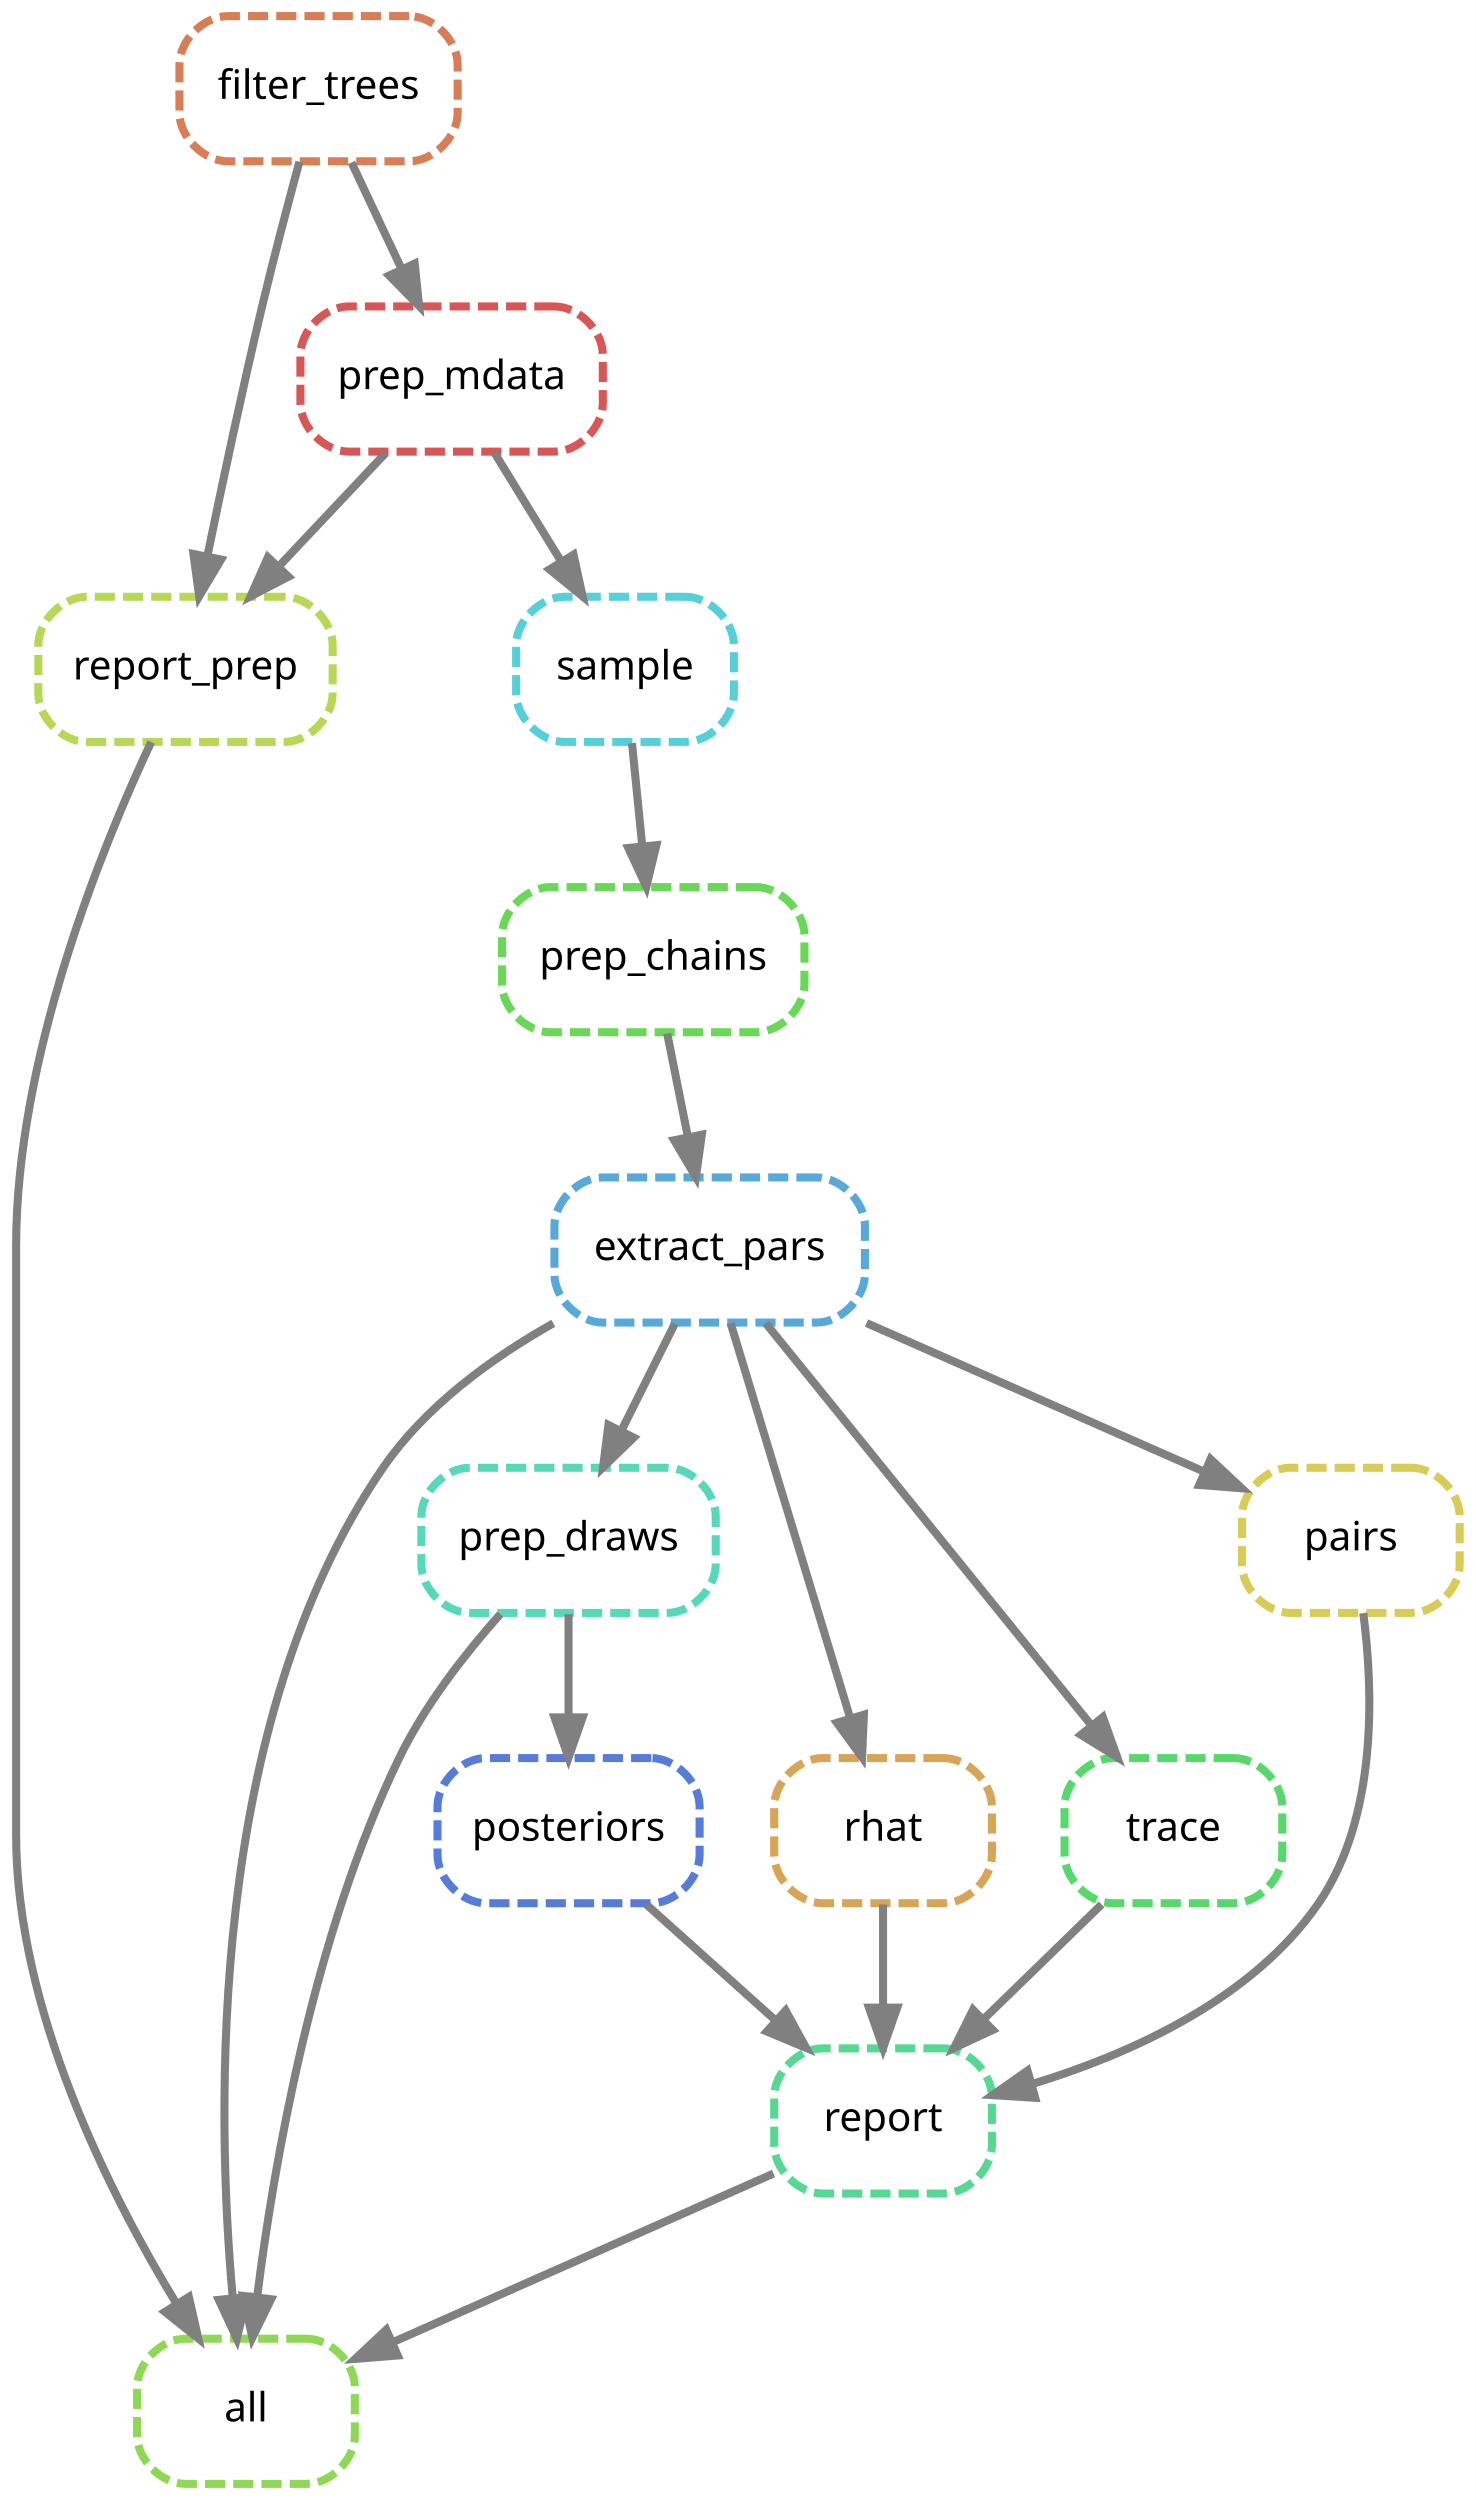
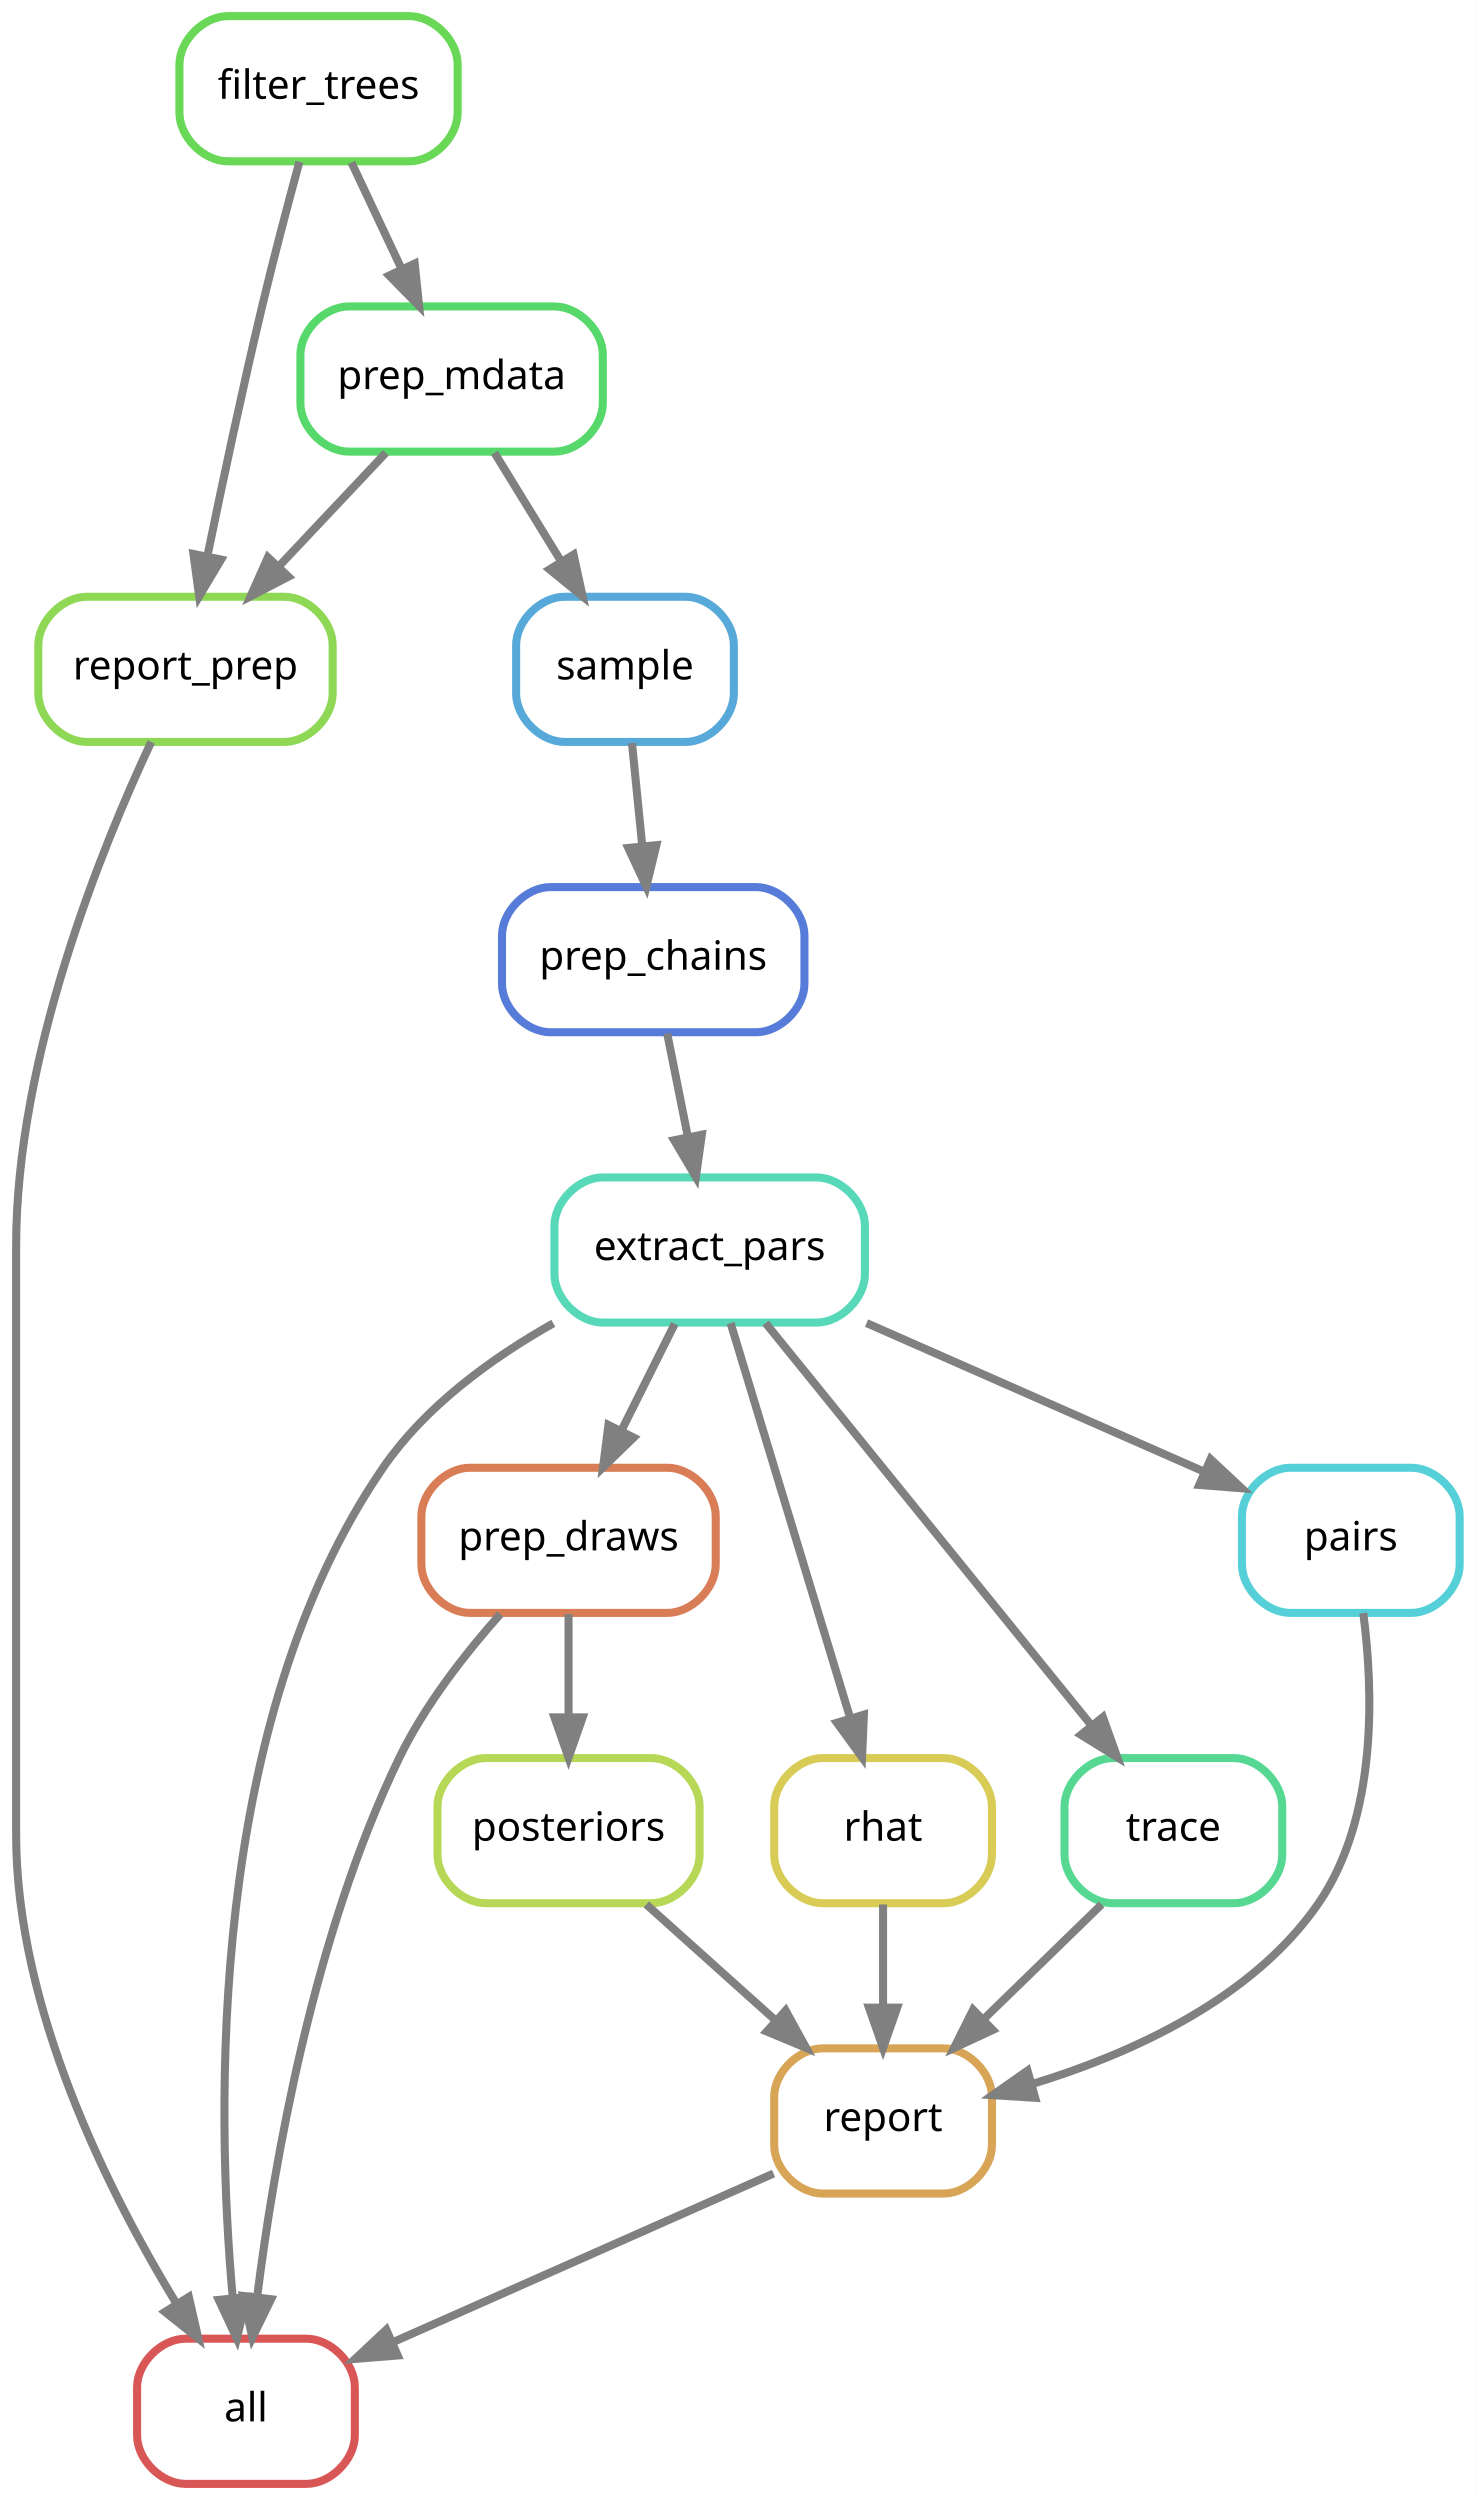
<svg xmlns="http://www.w3.org/2000/svg" width="366pt" height="620pt" viewBox="0.00 0.00 366.00 620.00">
  <g id="graph0" class="graph" transform="scale(1 1) rotate(0) translate(4 616)">
    <polygon fill="white" stroke="transparent" points="-4,4 -4,-616 362,-616 362,4 -4,4" />
    <g id="node1" class="node">
-       <path fill="none" stroke="#8fd856" stroke-width="2" stroke-dasharray="5,2" d="M72,-36C72,-36 42,-36 42,-36 36,-36 30,-30 30,-24 30,-24 30,-12 30,-12 30,-6 36,0 42,0 42,0 72,0 72,0 78,0 84,-6 84,-12 84,-12 84,-24 84,-24 84,-30 78,-36 72,-36" />
+       <path fill="none" stroke="#d85656" stroke-width="2" d="M72,-36C72,-36 42,-36 42,-36 36,-36 30,-30 30,-24 30,-24 30,-12 30,-12 30,-6 36,0 42,0 42,0 72,0 72,0 78,0 84,-6 84,-12 84,-12 84,-24 84,-24 84,-30 78,-36 72,-36" />
      <text text-anchor="middle" x="57" y="-15.5" font-family="sans" font-size="10.00">all</text>
    </g>
    <g id="node2" class="node">
-       <path fill="none" stroke="#b6d856" stroke-width="2" stroke-dasharray="5,2" d="M66.5,-468C66.5,-468 17.5,-468 17.5,-468 11.5,-468 5.5,-462 5.5,-456 5.5,-456 5.5,-444 5.5,-444 5.5,-438 11.5,-432 17.5,-432 17.5,-432 66.5,-432 66.5,-432 72.5,-432 78.5,-438 78.5,-444 78.5,-444 78.5,-456 78.5,-456 78.5,-462 72.5,-468 66.5,-468" />
+       <path fill="none" stroke="#8fd856" stroke-width="2" d="M66.5,-468C66.5,-468 17.5,-468 17.5,-468 11.5,-468 5.5,-462 5.5,-456 5.5,-456 5.5,-444 5.5,-444 5.5,-438 11.5,-432 17.5,-432 17.5,-432 66.5,-432 66.5,-432 72.5,-432 78.5,-438 78.5,-444 78.5,-444 78.5,-456 78.5,-456 78.5,-462 72.5,-468 66.5,-468" />
      <text text-anchor="middle" x="42" y="-447.5" font-family="sans" font-size="10.00">report_prep</text>
    </g>
    <g id="edge1" class="edge">
      <path fill="none" stroke="grey" stroke-width="2" d="M33.5,-431.99C21.23,-405.82 0,-353.79 0,-307 0,-307 0,-307 0,-161 0,-117.8 23,-72.19 39.78,-44.66" />
      <polygon fill="grey" stroke="grey" stroke-width="2" points="42.83,-46.37 45.19,-36.04 36.91,-42.65 42.83,-46.37" />
    </g>
    <g id="node3" class="node">
-       <path fill="none" stroke="#d87d56" stroke-width="2" stroke-dasharray="5,2" d="M97.5,-612C97.5,-612 52.5,-612 52.5,-612 46.5,-612 40.5,-606 40.5,-600 40.5,-600 40.5,-588 40.5,-588 40.5,-582 46.5,-576 52.5,-576 52.5,-576 97.5,-576 97.5,-576 103.5,-576 109.5,-582 109.5,-588 109.5,-588 109.5,-600 109.5,-600 109.5,-606 103.5,-612 97.5,-612" />
+       <path fill="none" stroke="#68d856" stroke-width="2" d="M97.5,-612C97.5,-612 52.5,-612 52.5,-612 46.5,-612 40.5,-606 40.5,-600 40.5,-600 40.5,-588 40.5,-588 40.5,-582 46.5,-576 52.5,-576 52.5,-576 97.5,-576 97.5,-576 103.5,-576 109.5,-582 109.5,-588 109.5,-588 109.5,-600 109.5,-600 109.5,-606 103.5,-612 97.5,-612" />
      <text text-anchor="middle" x="75" y="-591.5" font-family="sans" font-size="10.00">filter_trees</text>
    </g>
    <g id="edge5" class="edge">
      <path fill="none" stroke="grey" stroke-width="2" d="M70.25,-575.87C67.44,-565.51 63.87,-552.03 61,-540 56.08,-519.38 51.1,-495.93 47.47,-478.28" />
      <polygon fill="grey" stroke="grey" stroke-width="2" points="50.83,-477.22 45.4,-468.12 43.97,-478.61 50.83,-477.22" />
    </g>
    <g id="node4" class="node">
-       <path fill="none" stroke="#d85656" stroke-width="2" stroke-dasharray="5,2" d="M133.5,-540C133.5,-540 82.5,-540 82.5,-540 76.5,-540 70.5,-534 70.5,-528 70.5,-528 70.5,-516 70.5,-516 70.5,-510 76.5,-504 82.5,-504 82.5,-504 133.5,-504 133.5,-504 139.5,-504 145.5,-510 145.5,-516 145.5,-516 145.5,-528 145.5,-528 145.5,-534 139.5,-540 133.5,-540" />
+       <path fill="none" stroke="#56d86b" stroke-width="2" d="M133.5,-540C133.5,-540 82.5,-540 82.5,-540 76.5,-540 70.5,-534 70.5,-528 70.5,-528 70.5,-516 70.5,-516 70.5,-510 76.5,-504 82.5,-504 82.5,-504 133.5,-504 133.5,-504 139.5,-504 145.5,-510 145.5,-516 145.5,-516 145.5,-528 145.5,-528 145.5,-534 139.5,-540 133.5,-540" />
      <text text-anchor="middle" x="108" y="-519.5" font-family="sans" font-size="10.00">prep_mdata</text>
    </g>
    <g id="edge7" class="edge">
      <path fill="none" stroke="grey" stroke-width="2" d="M83.16,-575.7C86.91,-567.73 91.45,-558.1 95.62,-549.26" />
      <polygon fill="grey" stroke="grey" stroke-width="2" points="98.84,-550.64 99.94,-540.1 92.51,-547.66 98.84,-550.64" />
    </g>
    <g id="edge6" class="edge">
      <path fill="none" stroke="grey" stroke-width="2" d="M91.69,-503.7C83.69,-495.22 73.93,-484.86 65.18,-475.58" />
      <polygon fill="grey" stroke="grey" stroke-width="2" points="67.53,-472.98 58.13,-468.1 62.44,-477.78 67.53,-472.98" />
    </g>
    <g id="node7" class="node">
-       <path fill="none" stroke="#56d0d8" stroke-width="2" stroke-dasharray="5,2" d="M166,-468C166,-468 136,-468 136,-468 130,-468 124,-462 124,-456 124,-456 124,-444 124,-444 124,-438 130,-432 136,-432 136,-432 166,-432 166,-432 172,-432 178,-438 178,-444 178,-444 178,-456 178,-456 178,-462 172,-468 166,-468" />
+       <path fill="none" stroke="#56a9d8" stroke-width="2" d="M166,-468C166,-468 136,-468 136,-468 130,-468 124,-462 124,-456 124,-456 124,-444 124,-444 124,-438 130,-432 136,-432 136,-432 166,-432 166,-432 172,-432 178,-438 178,-444 178,-444 178,-456 178,-456 178,-462 172,-468 166,-468" />
      <text text-anchor="middle" x="151" y="-447.5" font-family="sans" font-size="10.00">sample</text>
    </g>
    <g id="edge10" class="edge">
      <path fill="none" stroke="grey" stroke-width="2" d="M118.63,-503.7C123.63,-495.56 129.69,-485.69 135.21,-476.7" />
      <polygon fill="grey" stroke="grey" stroke-width="2" points="138.24,-478.46 140.49,-468.1 132.28,-474.79 138.24,-478.46" />
    </g>
    <g id="node5" class="node">
-       <path fill="none" stroke="#56a9d8" stroke-width="2" stroke-dasharray="5,2" d="M198.5,-324C198.5,-324 145.5,-324 145.5,-324 139.5,-324 133.5,-318 133.5,-312 133.5,-312 133.5,-300 133.5,-300 133.5,-294 139.5,-288 145.5,-288 145.5,-288 198.5,-288 198.5,-288 204.5,-288 210.5,-294 210.5,-300 210.5,-300 210.5,-312 210.5,-312 210.5,-318 204.5,-324 198.5,-324" />
+       <path fill="none" stroke="#56d8b9" stroke-width="2" d="M198.5,-324C198.5,-324 145.5,-324 145.5,-324 139.5,-324 133.5,-318 133.5,-312 133.5,-312 133.5,-300 133.5,-300 133.5,-294 139.5,-288 145.5,-288 145.5,-288 198.5,-288 198.5,-288 204.5,-288 210.5,-294 210.5,-300 210.5,-300 210.5,-312 210.5,-312 210.5,-318 204.5,-324 198.5,-324" />
      <text text-anchor="middle" x="172" y="-303.5" font-family="sans" font-size="10.00">extract_pars</text>
    </g>
    <g id="edge2" class="edge">
      <path fill="none" stroke="grey" stroke-width="2" d="M133.22,-287.82C117.89,-279.17 101.46,-267.24 91,-252 47.51,-188.67 49.55,-92.75 53.71,-46.22" />
      <polygon fill="grey" stroke="grey" stroke-width="2" points="57.22,-46.33 54.73,-36.03 50.25,-45.63 57.22,-46.33" />
    </g>
    <g id="node8" class="node">
-       <path fill="none" stroke="#56d8b9" stroke-width="2" stroke-dasharray="5,2" d="M161.5,-252C161.5,-252 112.5,-252 112.5,-252 106.5,-252 100.5,-246 100.5,-240 100.5,-240 100.5,-228 100.5,-228 100.5,-222 106.5,-216 112.5,-216 112.5,-216 161.5,-216 161.5,-216 167.5,-216 173.5,-222 173.5,-228 173.5,-228 173.5,-240 173.5,-240 173.5,-246 167.5,-252 161.5,-252" />
+       <path fill="none" stroke="#d87d56" stroke-width="2" d="M161.5,-252C161.5,-252 112.5,-252 112.5,-252 106.5,-252 100.5,-246 100.5,-240 100.5,-240 100.5,-228 100.5,-228 100.5,-222 106.5,-216 112.5,-216 112.5,-216 161.5,-216 161.5,-216 167.5,-216 173.5,-222 173.5,-228 173.5,-228 173.5,-240 173.5,-240 173.5,-246 167.5,-252 161.5,-252" />
      <text text-anchor="middle" x="137" y="-231.5" font-family="sans" font-size="10.00">prep_draws</text>
    </g>
    <g id="edge11" class="edge">
      <path fill="none" stroke="grey" stroke-width="2" d="M163.35,-287.7C159.36,-279.73 154.55,-270.1 150.13,-261.26" />
      <polygon fill="grey" stroke="grey" stroke-width="2" points="153.15,-259.48 145.55,-252.1 146.89,-262.61 153.15,-259.48" />
    </g>
    <g id="node10" class="node">
-       <path fill="none" stroke="#d8a456" stroke-width="2" stroke-dasharray="5,2" d="M230,-180C230,-180 200,-180 200,-180 194,-180 188,-174 188,-168 188,-168 188,-156 188,-156 188,-150 194,-144 200,-144 200,-144 230,-144 230,-144 236,-144 242,-150 242,-156 242,-156 242,-168 242,-168 242,-174 236,-180 230,-180" />
+       <path fill="none" stroke="#d8cb56" stroke-width="2" d="M230,-180C230,-180 200,-180 200,-180 194,-180 188,-174 188,-168 188,-168 188,-156 188,-156 188,-150 194,-144 200,-144 200,-144 230,-144 230,-144 236,-144 242,-150 242,-156 242,-156 242,-168 242,-168 242,-174 236,-180 230,-180" />
      <text text-anchor="middle" x="215" y="-159.5" font-family="sans" font-size="10.00">rhat</text>
    </g>
    <g id="edge16" class="edge">
      <path fill="none" stroke="grey" stroke-width="2" d="M177.19,-287.87C184.55,-263.56 198.1,-218.82 206.82,-190.01" />
      <polygon fill="grey" stroke="grey" stroke-width="2" points="210.25,-190.77 209.79,-180.19 203.55,-188.75 210.25,-190.77" />
    </g>
    <g id="node11" class="node">
-       <path fill="none" stroke="#56d86b" stroke-width="2" stroke-dasharray="5,2" d="M302,-180C302,-180 272,-180 272,-180 266,-180 260,-174 260,-168 260,-168 260,-156 260,-156 260,-150 266,-144 272,-144 272,-144 302,-144 302,-144 308,-144 314,-150 314,-156 314,-156 314,-168 314,-168 314,-174 308,-180 302,-180" />
+       <path fill="none" stroke="#56d892" stroke-width="2" d="M302,-180C302,-180 272,-180 272,-180 266,-180 260,-174 260,-168 260,-168 260,-156 260,-156 260,-150 266,-144 272,-144 272,-144 302,-144 302,-144 308,-144 314,-150 314,-156 314,-156 314,-168 314,-168 314,-174 308,-180 302,-180" />
      <text text-anchor="middle" x="287" y="-159.5" font-family="sans" font-size="10.00">trace</text>
    </g>
    <g id="edge17" class="edge">
      <path fill="none" stroke="grey" stroke-width="2" d="M185.87,-287.87C205.99,-263.03 243.39,-216.85 266.64,-188.14" />
      <polygon fill="grey" stroke="grey" stroke-width="2" points="269.51,-190.16 273.08,-180.19 264.07,-185.76 269.51,-190.16" />
    </g>
    <g id="node12" class="node">
-       <path fill="none" stroke="#d8cb56" stroke-width="2" stroke-dasharray="5,2" d="M346,-252C346,-252 316,-252 316,-252 310,-252 304,-246 304,-240 304,-240 304,-228 304,-228 304,-222 310,-216 316,-216 316,-216 346,-216 346,-216 352,-216 358,-222 358,-228 358,-228 358,-240 358,-240 358,-246 352,-252 346,-252" />
+       <path fill="none" stroke="#56d0d8" stroke-width="2" d="M346,-252C346,-252 316,-252 316,-252 310,-252 304,-246 304,-240 304,-240 304,-228 304,-228 304,-222 310,-216 316,-216 316,-216 346,-216 346,-216 352,-216 358,-222 358,-228 358,-228 358,-240 358,-240 358,-246 352,-252 346,-252" />
      <text text-anchor="middle" x="331" y="-231.5" font-family="sans" font-size="10.00">pairs</text>
    </g>
    <g id="edge18" class="edge">
      <path fill="none" stroke="grey" stroke-width="2" d="M210.9,-287.88C236.49,-276.61 269.77,-261.96 294.8,-250.94" />
      <polygon fill="grey" stroke="grey" stroke-width="2" points="296.22,-254.14 303.96,-246.9 293.4,-247.73 296.22,-254.14" />
    </g>
    <g id="node6" class="node">
-       <path fill="none" stroke="#68d856" stroke-width="2" stroke-dasharray="5,2" d="M183.5,-396C183.5,-396 132.5,-396 132.5,-396 126.5,-396 120.5,-390 120.5,-384 120.5,-384 120.5,-372 120.5,-372 120.5,-366 126.5,-360 132.5,-360 132.5,-360 183.5,-360 183.5,-360 189.5,-360 195.5,-366 195.5,-372 195.5,-372 195.5,-384 195.5,-384 195.5,-390 189.5,-396 183.5,-396" />
+       <path fill="none" stroke="#567bd8" stroke-width="2" d="M183.5,-396C183.5,-396 132.5,-396 132.5,-396 126.5,-396 120.5,-390 120.5,-384 120.5,-384 120.5,-372 120.5,-372 120.5,-366 126.5,-360 132.5,-360 132.5,-360 183.5,-360 183.5,-360 189.5,-360 195.5,-366 195.5,-372 195.5,-372 195.5,-384 195.5,-384 195.5,-390 189.5,-396 183.5,-396" />
      <text text-anchor="middle" x="158" y="-375.5" font-family="sans" font-size="10.00">prep_chains</text>
    </g>
    <g id="edge8" class="edge">
      <path fill="none" stroke="grey" stroke-width="2" d="M161.46,-359.7C163,-351.98 164.86,-342.71 166.58,-334.11" />
      <polygon fill="grey" stroke="grey" stroke-width="2" points="170.05,-334.6 168.58,-324.1 163.19,-333.22 170.05,-334.6" />
    </g>
    <g id="edge9" class="edge">
      <path fill="none" stroke="grey" stroke-width="2" d="M152.73,-431.7C153.5,-423.98 154.43,-414.71 155.29,-406.11" />
      <polygon fill="grey" stroke="grey" stroke-width="2" points="158.78,-406.4 156.29,-396.1 151.81,-405.71 158.78,-406.4" />
    </g>
    <g id="edge3" class="edge">
      <path fill="none" stroke="grey" stroke-width="2" d="M120.08,-215.71C111.4,-205.95 101.34,-193.1 95,-180 73.75,-136.11 63.97,-79.61 59.79,-46.54" />
      <polygon fill="grey" stroke="grey" stroke-width="2" points="63.23,-45.79 58.59,-36.27 56.28,-46.61 63.23,-45.79" />
    </g>
    <g id="node13" class="node">
-       <path fill="none" stroke="#567bd8" stroke-width="2" stroke-dasharray="5,2" d="M157.5,-180C157.5,-180 116.5,-180 116.5,-180 110.5,-180 104.5,-174 104.5,-168 104.5,-168 104.5,-156 104.5,-156 104.5,-150 110.5,-144 116.5,-144 116.5,-144 157.5,-144 157.5,-144 163.5,-144 169.5,-150 169.5,-156 169.5,-156 169.5,-168 169.5,-168 169.5,-174 163.5,-180 157.5,-180" />
+       <path fill="none" stroke="#b6d856" stroke-width="2" d="M157.5,-180C157.5,-180 116.5,-180 116.5,-180 110.5,-180 104.5,-174 104.5,-168 104.5,-168 104.5,-156 104.5,-156 104.5,-150 110.5,-144 116.5,-144 116.5,-144 157.5,-144 157.5,-144 163.5,-144 169.5,-150 169.5,-156 169.5,-156 169.5,-168 169.5,-168 169.5,-174 163.5,-180 157.5,-180" />
      <text text-anchor="middle" x="137" y="-159.5" font-family="sans" font-size="10.00">posteriors</text>
    </g>
    <g id="edge19" class="edge">
      <path fill="none" stroke="grey" stroke-width="2" d="M137,-215.7C137,-207.98 137,-198.71 137,-190.11" />
      <polygon fill="grey" stroke="grey" stroke-width="2" points="140.5,-190.1 137,-180.1 133.5,-190.1 140.5,-190.1" />
    </g>
    <g id="node9" class="node">
-       <path fill="none" stroke="#56d892" stroke-width="2" stroke-dasharray="5,2" d="M230,-108C230,-108 200,-108 200,-108 194,-108 188,-102 188,-96 188,-96 188,-84 188,-84 188,-78 194,-72 200,-72 200,-72 230,-72 230,-72 236,-72 242,-78 242,-84 242,-84 242,-96 242,-96 242,-102 236,-108 230,-108" />
+       <path fill="none" stroke="#d8a456" stroke-width="2" d="M230,-108C230,-108 200,-108 200,-108 194,-108 188,-102 188,-96 188,-96 188,-84 188,-84 188,-78 194,-72 200,-72 200,-72 230,-72 230,-72 236,-72 242,-78 242,-84 242,-84 242,-96 242,-96 242,-102 236,-108 230,-108" />
      <text text-anchor="middle" x="215" y="-87.5" font-family="sans" font-size="10.00">report</text>
    </g>
    <g id="edge4" class="edge">
      <path fill="none" stroke="grey" stroke-width="2" d="M187.84,-76.97C161.76,-65.41 122.18,-47.88 93.39,-35.12" />
      <polygon fill="grey" stroke="grey" stroke-width="2" points="94.63,-31.84 84.07,-30.99 91.8,-38.24 94.63,-31.84" />
    </g>
    <g id="edge12" class="edge">
      <path fill="none" stroke="grey" stroke-width="2" d="M215,-143.7C215,-135.98 215,-126.71 215,-118.11" />
      <polygon fill="grey" stroke="grey" stroke-width="2" points="218.5,-118.1 215,-108.1 211.5,-118.1 218.5,-118.1" />
    </g>
    <g id="edge13" class="edge">
      <path fill="none" stroke="grey" stroke-width="2" d="M269.2,-143.7C260.4,-135.14 249.62,-124.66 240,-115.3" />
      <polygon fill="grey" stroke="grey" stroke-width="2" points="242.2,-112.57 232.59,-108.1 237.32,-117.58 242.2,-112.57" />
    </g>
    <g id="edge14" class="edge">
      <path fill="none" stroke="grey" stroke-width="2" d="M334.09,-215.95C336.61,-196.72 337.67,-165.35 323,-144 306.57,-120.1 276.19,-106.53 251.82,-99.12" />
      <polygon fill="grey" stroke="grey" stroke-width="2" points="252.72,-95.74 242.15,-96.4 250.82,-102.48 252.72,-95.74" />
    </g>
    <g id="edge15" class="edge">
      <path fill="none" stroke="grey" stroke-width="2" d="M156.28,-143.7C165.92,-135.05 177.73,-124.45 188.23,-115.03" />
      <polygon fill="grey" stroke="grey" stroke-width="2" points="190.84,-117.39 195.94,-108.1 186.16,-112.18 190.84,-117.39" />
    </g>
  </g>
</svg>
